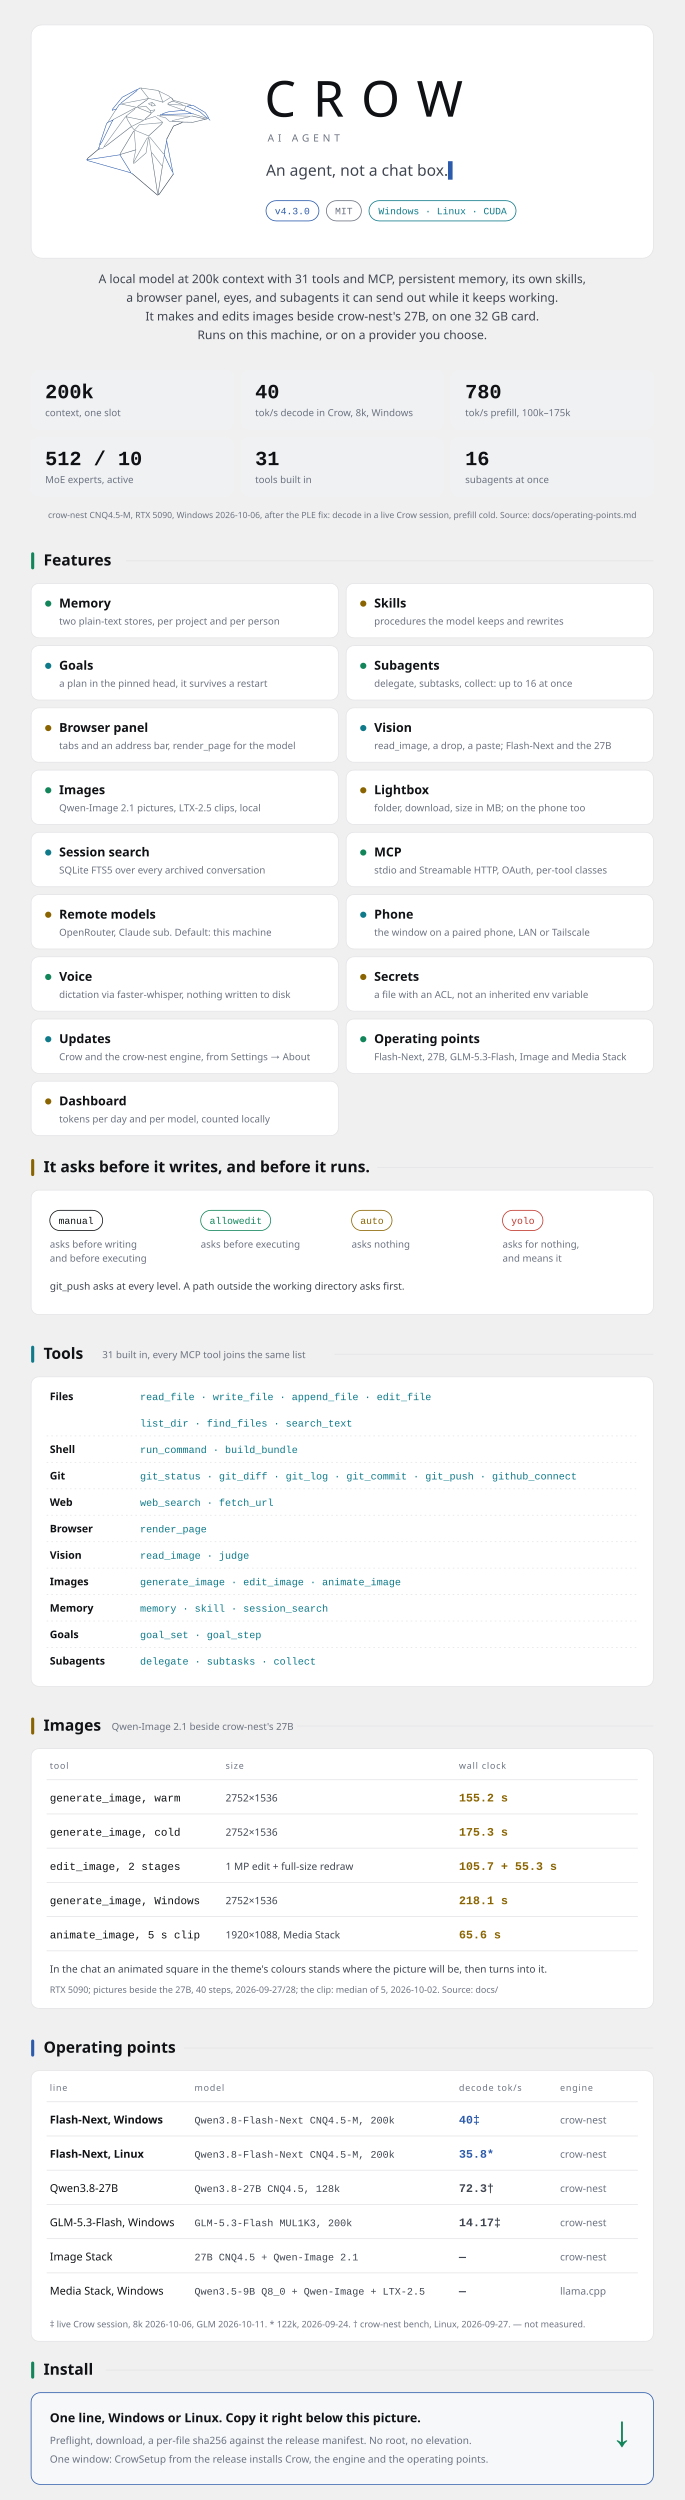
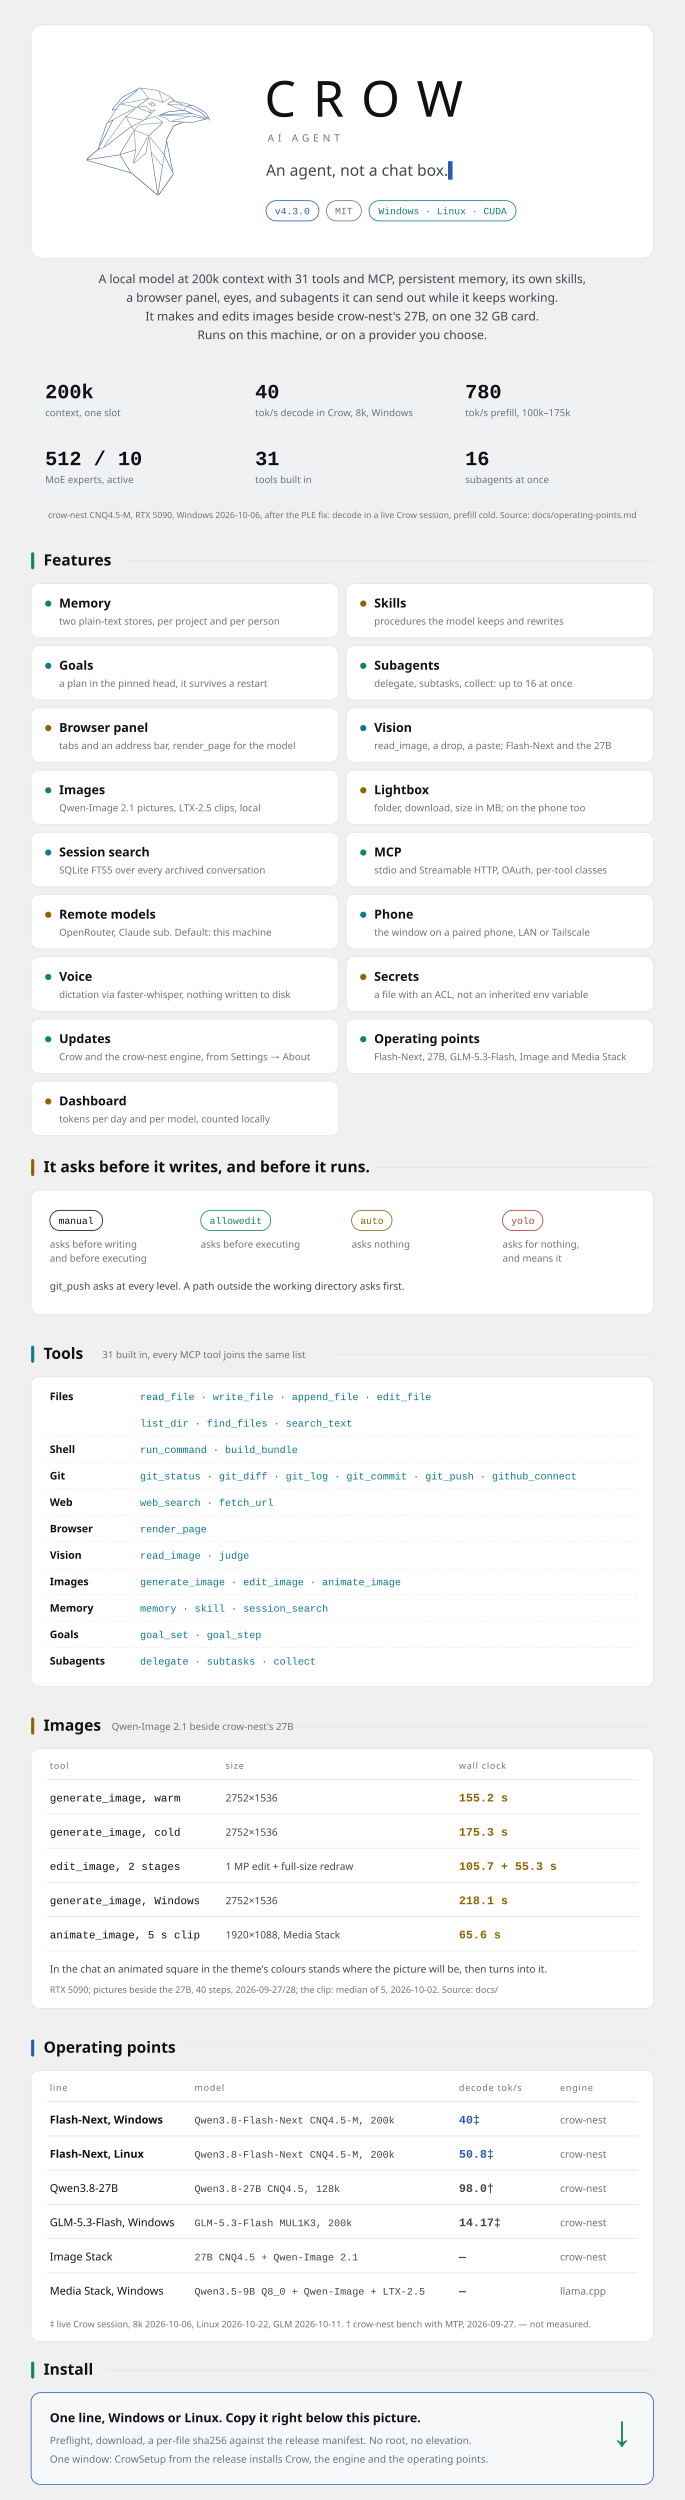
<svg xmlns="http://www.w3.org/2000/svg" viewBox="0 0 880 3214" width="880" height="3214" role="img" aria-label="Crow: an agent, not a chat box. Features, tools, images, operating points.">
  <rect x="40" y="32" width="800" height="300" rx="14" fill="#ffffff" stroke="#e4e4e7" />
  <g transform="translate(70 62) scale(0.235)">
    <g fill="none" stroke-width="3" stroke-linejoin="round" stroke-linecap="round">
      <path stroke="#283647" d="M642 273 650 285" />
      <path stroke="#283647" d="M699 404 693 409 651 426 615 496" />
      <path stroke="#283647" d="M239 554 183 601 178 610" />
      <path stroke="#283647" d="M650 689 573 799 567 802" />
      <path stroke="#283647" d="M428 688 563 803" />
      <path stroke="#576575" d="M508 281 457 317" />
      <path stroke="#576575" d="M647 289 622 301" />
      <path stroke="#576575" d="M526 361 498 385" />
      <path stroke="#576575" d="M755 371 820 386 823 389" />
      <path stroke="#576575" d="M833 387 823 389" />
      <path stroke="#576575" d="M823 389 758 405 699 404" />
      <path stroke="#576575" d="M644 399 699 404" />
      <path stroke="#576575" d="M587 414 515 480" />
      <path stroke="#576575" d="M417 431 283 534 272 539" />
      <path stroke="#576575" d="M436 453 433 454 362 573 360 581" />
      <path stroke="#576575" d="M445 556 360 581" />
      <path stroke="#576575" d="M530 572 564 793 567 794" />
      <path stroke="#576575" d="M591 643 567 794" />
      <path stroke="#576575" d="M563 803 567 802" />
      <path stroke="#576575" d="M567 794 567 802" />
      <path stroke="#7f8c98" d="M572 235 625 261 635 269" />
      <path stroke="#7f8c98" d="M635 269 593 295" />
      <path stroke="#7f8c98" d="M635 269 642 273" />
      <path stroke="#7f8c98" d="M510 276 508 281" />
      <path stroke="#7f8c98" d="M510 276 376 302 368 306" />
      <path stroke="#7f8c98" d="M622 301 620 307 624 307" />
      <path stroke="#7f8c98" d="M534 297 515 302 517 306 532 313" />
      <path stroke="#7f8c98" d="M624 307 625 310 698 336 700 340" />
      <path stroke="#7f8c98" d="M624 307 699 311" />
      <path stroke="#7f8c98" d="M437 335 396 368" />
      <path stroke="#7f8c98" d="M549 337 544 345 529 355" />
      <path stroke="#7f8c98" d="M549 337 525 342" />
      <path stroke="#7f8c98" d="M498 385 497 390" />
      <path stroke="#7f8c98" d="M578 367 739 372" />
      <path stroke="#7f8c98" d="M562 369 575 370" />
      <path stroke="#7f8c98" d="M575 370 579 374 607 380 629 400 644 399" />
      <path stroke="#7f8c98" d="M739 372 737 375 648 395 644 399" />
      <path stroke="#7f8c98" d="M739 372 755 371" />
      <path stroke="#7f8c98" d="M388 376 275 531 272 539" />
      <path stroke="#7f8c98" d="M497 390 485 394" />
      <path stroke="#7f8c98" d="M497 390 551 373 590 403 591 407" />
      <path stroke="#7f8c98" d="M591 407 587 414" />
      <path stroke="#7f8c98" d="M591 407 465 418 438 447" />
      <path stroke="#7f8c98" d="M422 430 437 447" />
      <path stroke="#7f8c98" d="M438 448 515 480" />
      <path stroke="#7f8c98" d="M436 453 445 556" />
      <path stroke="#7f8c98" d="M515 484 523 488 594 575 600 578" />
      <path stroke="#7f8c98" d="M514 491 518 497 530 572" />
      <path stroke="#7f8c98" d="M272 539 265 547 248 551" />
      <path stroke="#7f8c98" d="M243 545 248 551" />
      <path stroke="#7f8c98" d="M248 551 239 554" />
      <path stroke="#7f8c98" d="M445 556 434 608 434 622" />
      <path stroke="#7f8c98" d="M530 572 535 574 587 642 591 643" />
      <path stroke="#7f8c98" d="M601 586 591 643" />
      <path stroke="#75838b" d="M474 218 567 231 572 235" />
      <path stroke="#75838b" d="M474 218 475 223 515 274" />
      <path stroke="#75838b" d="M474 218 467 218" />
      <path stroke="#75838b" d="M572 235 593 295" />
      <path stroke="#75838b" d="M515 274 510 276" />
      <path stroke="#75838b" d="M515 274 593 295" />
      <path stroke="#75838b" d="M457 317 455 322" />
      <path stroke="#75838b" d="M650 285 743 309 747 313" />
      <path stroke="#75838b" d="M647 289 697 307 699 311" />
      <path stroke="#75838b" d="M534 297 532 313" />
      <path stroke="#75838b" d="M534 297 547 306 552 314 533 316 532 313" />
      <path stroke="#75838b" d="M368 306 447 323" />
      <path stroke="#75838b" d="M699 311 720 317" />
      <path stroke="#75838b" d="M720 317 708 340" />
      <path stroke="#75838b" d="M455 322 447 323" />
      <path stroke="#75838b" d="M447 323 438 331" />
      <path stroke="#75838b" d="M458 323 500 317 525 342" />
      <path stroke="#75838b" d="M458 323 461 327 528 354" />
      <path stroke="#75838b" d="M438 331 437 335" />
      <path stroke="#75838b" d="M396 368 393 375" />
      <path stroke="#75838b" d="M438 331 433 331 322 390" />
      <path stroke="#75838b" d="M338 333 292 405" />
      <path stroke="#75838b" d="M525 342 528 354" />
      <path stroke="#75838b" d="M529 355 526 361" />
      <path stroke="#75838b" d="M759 359 828 382" />
      <path stroke="#75838b" d="M393 375 401 394 422 428" />
      <path stroke="#75838b" d="M393 375 388 376" />
      <path stroke="#75838b" d="M393 375 485 394" />
      <path stroke="#75838b" d="M828 382 833 387" />
      <path stroke="#75838b" d="M485 394 484 397 422 428" />
      <path stroke="#75838b" d="M422 430 417 431" />
      <path stroke="#75838b" d="M514 488 506 493 434 622" />
      <path stroke="#75838b" d="M514 491 501 573 438 628 433 629" />
      <path stroke="#75838b" d="M434 622 433 629" />
      <path stroke="#2c5bac" d="M467 218 452 228" />
      <path stroke="#2c5bac" d="M452 228 449 234 366 298 363 305" />
      <path stroke="#2c5bac" d="M452 228 447 228 371 268 317 334 316 339" />
      <path stroke="#2c5bac" d="M363 305 355 308 338 333" />
      <path stroke="#2c5bac" d="M747 313 725 317" />
      <path stroke="#2c5bac" d="M747 313 761 314 825 352 843 380 844 386" />
      <path stroke="#2c5bac" d="M725 317 795 347 830 378" />
      <path stroke="#2c5bac" d="M322 390 319 394" />
      <path stroke="#2c5bac" d="M338 333 316 339" />
      <path stroke="#2c5bac" d="M700 340 623 348 592 358 591 361" />
      <path stroke="#2c5bac" d="M700 340 708 340" />
      <path stroke="#2c5bac" d="M708 340 745 354 747 358" />
      <path stroke="#2c5bac" d="M747 358 595 363 591 361" />
      <path stroke="#2c5bac" d="M747 358 759 359" />
      <path stroke="#2c5bac" d="M591 361 580 363 578 367" />
      <path stroke="#2c5bac" d="M830 378 836 380 838 386" />
      <path stroke="#2c5bac" d="M844 386 851 394" />
      <path stroke="#2c5bac" d="M319 394 262 508 249 528" />
      <path stroke="#2c5bac" d="M319 394 292 405" />
      <path stroke="#2c5bac" d="M615 496 614 508" />
      <path stroke="#2c5bac" d="M292 405 285 413 248 523 249 528" />
      <path stroke="#2c5bac" d="M614 508 600 578" />
      <path stroke="#2c5bac" d="M614 508 647 674" />
      <path stroke="#2c5bac" d="M249 528 243 545" />
      <path stroke="#2c5bac" d="M243 545 239 554" />
      <path stroke="#2c5bac" d="M600 578 601 586" />
      <path stroke="#2c5bac" d="M358 583 178 610" />
      <path stroke="#2c5bac" d="M358 583 415 675 416 681" />
      <path stroke="#2c5bac" d="M601 586 643 672 647 674" />
      <path stroke="#2c5bac" d="M178 610 179 614 416 681" />
      <path stroke="#2c5bac" d="M647 674 650 689" />
      <path stroke="#2c5bac" d="M416 681 428 688" />
    </g>
  </g>
  <text x="340" y="150" font-family="-apple-system,BlinkMacSystemFont,'Segoe UI','Noto Sans',Helvetica,Arial,sans-serif" font-size="64" font-weight="300" fill="#0f1114" text-anchor="start" letter-spacing="22">CROW</text>
  <text x="344" y="182" font-family="-apple-system,BlinkMacSystemFont,'Segoe UI','Noto Sans',Helvetica,Arial,sans-serif" font-size="13" font-weight="400" fill="#6b7280" text-anchor="start" letter-spacing="5">AI AGENT</text>
  <text x="342" y="226" font-family="-apple-system,BlinkMacSystemFont,'Segoe UI','Noto Sans',Helvetica,Arial,sans-serif" font-size="20" fill="#3f4550">An agent, not a chat box.<tspan fill="#2c5bac">▍<animate attributeName="opacity" values="1;1;0;0" keyTimes="0;.5;.5;1" dur="1.1s" repeatCount="indefinite" />
    </tspan>
  </text>
  <rect x="342" y="258" width="68" height="26" rx="13" fill="none" stroke="#2c5bac" />
  <text x="375.8" y="275.5" font-family="ui-monospace,SFMono-Regular,'SF Mono',Menlo,Consolas,'Liberation Mono',monospace" font-size="12.5" font-weight="400" fill="#2c5bac" text-anchor="middle" letter-spacing="0">v4.3.0</text>
  <rect x="419.6" y="258" width="45" height="26" rx="13" fill="none" stroke="#6b7280" />
  <text x="442.0" y="275.5" font-family="ui-monospace,SFMono-Regular,'SF Mono',Menlo,Consolas,'Liberation Mono',monospace" font-size="12.5" font-weight="400" fill="#6b7280" text-anchor="middle" letter-spacing="0">MIT</text>
  <rect x="474.4" y="258" width="189" height="26" rx="13" fill="none" stroke="#0e7a8a" />
  <text x="569.0" y="275.5" font-family="ui-monospace,SFMono-Regular,'SF Mono',Menlo,Consolas,'Liberation Mono',monospace" font-size="12.5" font-weight="400" fill="#0e7a8a" text-anchor="middle" letter-spacing="0">Windows · Linux · CUDA</text>
  <text x="440.0" y="364" font-family="-apple-system,BlinkMacSystemFont,'Segoe UI','Noto Sans',Helvetica,Arial,sans-serif" font-size="15.5" font-weight="400" fill="#3f4550" text-anchor="middle" letter-spacing="0">A local model at 200k context with 31 tools and MCP, persistent memory, its own skills,</text>
  <text x="440.0" y="388" font-family="-apple-system,BlinkMacSystemFont,'Segoe UI','Noto Sans',Helvetica,Arial,sans-serif" font-size="15.5" font-weight="400" fill="#3f4550" text-anchor="middle" letter-spacing="0">a browser panel, eyes, and subagents it can send out while it keeps working.</text>
  <text x="440.0" y="412" font-family="-apple-system,BlinkMacSystemFont,'Segoe UI','Noto Sans',Helvetica,Arial,sans-serif" font-size="15.5" font-weight="400" fill="#3f4550" text-anchor="middle" letter-spacing="0">It makes and edits images beside crow-nest's 27B, on one 32 GB card.</text>
  <text x="440.0" y="436" font-family="-apple-system,BlinkMacSystemFont,'Segoe UI','Noto Sans',Helvetica,Arial,sans-serif" font-size="15.5" font-weight="400" fill="#3f4550" text-anchor="middle" letter-spacing="0">Runs on this machine, or on a provider you choose.</text>
  <rect x="40" y="476" width="260" height="76" rx="10" fill="#f0f1f3" stroke="#f0f1f3" />
  <text x="58" y="512" font-family="ui-monospace,SFMono-Regular,'SF Mono',Menlo,Consolas,'Liberation Mono',monospace" font-size="26" font-weight="600" fill="#0f1114" text-anchor="start" letter-spacing="0">200k</text>
  <text x="58" y="535" font-family="-apple-system,BlinkMacSystemFont,'Segoe UI','Noto Sans',Helvetica,Arial,sans-serif" font-size="12.5" font-weight="400" fill="#6b7280" text-anchor="start" letter-spacing="0">context, one slot</text>
  <rect x="310" y="476" width="260" height="76" rx="10" fill="#f0f1f3" stroke="#f0f1f3" />
  <text x="328" y="512" font-family="ui-monospace,SFMono-Regular,'SF Mono',Menlo,Consolas,'Liberation Mono',monospace" font-size="26" font-weight="600" fill="#0f1114" text-anchor="start" letter-spacing="0">40</text>
  <text x="328" y="535" font-family="-apple-system,BlinkMacSystemFont,'Segoe UI','Noto Sans',Helvetica,Arial,sans-serif" font-size="12.5" font-weight="400" fill="#6b7280" text-anchor="start" letter-spacing="0">tok/s decode in Crow, 8k, Windows</text>
  <rect x="580" y="476" width="260" height="76" rx="10" fill="#f0f1f3" stroke="#f0f1f3" />
  <text x="598" y="512" font-family="ui-monospace,SFMono-Regular,'SF Mono',Menlo,Consolas,'Liberation Mono',monospace" font-size="26" font-weight="600" fill="#0f1114" text-anchor="start" letter-spacing="0">780</text>
  <text x="598" y="535" font-family="-apple-system,BlinkMacSystemFont,'Segoe UI','Noto Sans',Helvetica,Arial,sans-serif" font-size="12.5" font-weight="400" fill="#6b7280" text-anchor="start" letter-spacing="0">tok/s prefill, 100k–175k</text>
  <rect x="40" y="562" width="260" height="76" rx="10" fill="#f0f1f3" stroke="#f0f1f3" />
  <text x="58" y="598" font-family="ui-monospace,SFMono-Regular,'SF Mono',Menlo,Consolas,'Liberation Mono',monospace" font-size="26" font-weight="600" fill="#0f1114" text-anchor="start" letter-spacing="0">512 / 10</text>
  <text x="58" y="621" font-family="-apple-system,BlinkMacSystemFont,'Segoe UI','Noto Sans',Helvetica,Arial,sans-serif" font-size="12.5" font-weight="400" fill="#6b7280" text-anchor="start" letter-spacing="0">MoE experts, active</text>
  <rect x="310" y="562" width="260" height="76" rx="10" fill="#f0f1f3" stroke="#f0f1f3" />
  <text x="328" y="598" font-family="ui-monospace,SFMono-Regular,'SF Mono',Menlo,Consolas,'Liberation Mono',monospace" font-size="26" font-weight="600" fill="#0f1114" text-anchor="start" letter-spacing="0">31</text>
  <text x="328" y="621" font-family="-apple-system,BlinkMacSystemFont,'Segoe UI','Noto Sans',Helvetica,Arial,sans-serif" font-size="12.5" font-weight="400" fill="#6b7280" text-anchor="start" letter-spacing="0">tools built in</text>
  <rect x="580" y="562" width="260" height="76" rx="10" fill="#f0f1f3" stroke="#f0f1f3" />
  <text x="598" y="598" font-family="ui-monospace,SFMono-Regular,'SF Mono',Menlo,Consolas,'Liberation Mono',monospace" font-size="26" font-weight="600" fill="#0f1114" text-anchor="start" letter-spacing="0">16</text>
  <text x="598" y="621" font-family="-apple-system,BlinkMacSystemFont,'Segoe UI','Noto Sans',Helvetica,Arial,sans-serif" font-size="12.5" font-weight="400" fill="#6b7280" text-anchor="start" letter-spacing="0">subagents at once</text>
  <text x="440.0" y="666" font-family="-apple-system,BlinkMacSystemFont,'Segoe UI','Noto Sans',Helvetica,Arial,sans-serif" font-size="11" font-weight="400" fill="#6b7280" text-anchor="middle" letter-spacing="0">crow-nest CNQ4.5-M, RTX 5090, Windows 2026-10-06, after the PLE fix: decode in a live Crow session, prefill cold. Source: docs/operating-points.md</text>
  <rect x="40" y="710" width="4" height="22" rx="2" fill="#12855a" />
  <text x="56" y="727" font-family="-apple-system,BlinkMacSystemFont,'Segoe UI','Noto Sans',Helvetica,Arial,sans-serif" font-size="20" font-weight="600" fill="#0f1114" text-anchor="start" letter-spacing="0">Features</text>
  <line x1="162" y1="721" x2="840" y2="721" stroke="#e4e4e7" />
  <rect x="40" y="750" width="395" height="70" rx="10" fill="#ffffff" stroke="#e4e4e7" />
  <circle cx="62" cy="776" r="4" fill="#12855a" />
  <text x="76" y="781" font-family="-apple-system,BlinkMacSystemFont,'Segoe UI','Noto Sans',Helvetica,Arial,sans-serif" font-size="16" font-weight="600" fill="#0f1114" text-anchor="start" letter-spacing="0">Memory</text>
  <text x="76" y="803" font-family="-apple-system,BlinkMacSystemFont,'Segoe UI','Noto Sans',Helvetica,Arial,sans-serif" font-size="12.5" font-weight="400" fill="#6b7280" text-anchor="start" letter-spacing="0">two plain-text stores, per project and per person</text>
  <rect x="445" y="750" width="395" height="70" rx="10" fill="#ffffff" stroke="#e4e4e7" />
  <circle cx="467" cy="776" r="4" fill="#8a6400" />
  <text x="481" y="781" font-family="-apple-system,BlinkMacSystemFont,'Segoe UI','Noto Sans',Helvetica,Arial,sans-serif" font-size="16" font-weight="600" fill="#0f1114" text-anchor="start" letter-spacing="0">Skills</text>
  <text x="481" y="803" font-family="-apple-system,BlinkMacSystemFont,'Segoe UI','Noto Sans',Helvetica,Arial,sans-serif" font-size="12.5" font-weight="400" fill="#6b7280" text-anchor="start" letter-spacing="0">procedures the model keeps and rewrites</text>
  <rect x="40" y="830" width="395" height="70" rx="10" fill="#ffffff" stroke="#e4e4e7" />
  <circle cx="62" cy="856" r="4" fill="#0e7a8a" />
  <text x="76" y="861" font-family="-apple-system,BlinkMacSystemFont,'Segoe UI','Noto Sans',Helvetica,Arial,sans-serif" font-size="16" font-weight="600" fill="#0f1114" text-anchor="start" letter-spacing="0">Goals</text>
  <text x="76" y="883" font-family="-apple-system,BlinkMacSystemFont,'Segoe UI','Noto Sans',Helvetica,Arial,sans-serif" font-size="12.5" font-weight="400" fill="#6b7280" text-anchor="start" letter-spacing="0">a plan in the pinned head, it survives a restart</text>
  <rect x="445" y="830" width="395" height="70" rx="10" fill="#ffffff" stroke="#e4e4e7" />
  <circle cx="467" cy="856" r="4" fill="#12855a" />
  <text x="481" y="861" font-family="-apple-system,BlinkMacSystemFont,'Segoe UI','Noto Sans',Helvetica,Arial,sans-serif" font-size="16" font-weight="600" fill="#0f1114" text-anchor="start" letter-spacing="0">Subagents</text>
  <text x="481" y="883" font-family="-apple-system,BlinkMacSystemFont,'Segoe UI','Noto Sans',Helvetica,Arial,sans-serif" font-size="12.5" font-weight="400" fill="#6b7280" text-anchor="start" letter-spacing="0">delegate, subtasks, collect: up to 16 at once</text>
  <rect x="40" y="910" width="395" height="70" rx="10" fill="#ffffff" stroke="#e4e4e7" />
  <circle cx="62" cy="936" r="4" fill="#8a6400" />
  <text x="76" y="941" font-family="-apple-system,BlinkMacSystemFont,'Segoe UI','Noto Sans',Helvetica,Arial,sans-serif" font-size="16" font-weight="600" fill="#0f1114" text-anchor="start" letter-spacing="0">Browser panel</text>
  <text x="76" y="963" font-family="-apple-system,BlinkMacSystemFont,'Segoe UI','Noto Sans',Helvetica,Arial,sans-serif" font-size="12.5" font-weight="400" fill="#6b7280" text-anchor="start" letter-spacing="0">tabs and an address bar, render_page for the model</text>
  <rect x="445" y="910" width="395" height="70" rx="10" fill="#ffffff" stroke="#e4e4e7" />
  <circle cx="467" cy="936" r="4" fill="#0e7a8a" />
  <text x="481" y="941" font-family="-apple-system,BlinkMacSystemFont,'Segoe UI','Noto Sans',Helvetica,Arial,sans-serif" font-size="16" font-weight="600" fill="#0f1114" text-anchor="start" letter-spacing="0">Vision</text>
  <text x="481" y="963" font-family="-apple-system,BlinkMacSystemFont,'Segoe UI','Noto Sans',Helvetica,Arial,sans-serif" font-size="12.5" font-weight="400" fill="#6b7280" text-anchor="start" letter-spacing="0">read_image, a drop, a paste; Flash-Next and the 27B</text>
  <rect x="40" y="990" width="395" height="70" rx="10" fill="#ffffff" stroke="#e4e4e7" />
  <circle cx="62" cy="1016" r="4" fill="#12855a" />
  <text x="76" y="1021" font-family="-apple-system,BlinkMacSystemFont,'Segoe UI','Noto Sans',Helvetica,Arial,sans-serif" font-size="16" font-weight="600" fill="#0f1114" text-anchor="start" letter-spacing="0">Images</text>
  <text x="76" y="1043" font-family="-apple-system,BlinkMacSystemFont,'Segoe UI','Noto Sans',Helvetica,Arial,sans-serif" font-size="12.5" font-weight="400" fill="#6b7280" text-anchor="start" letter-spacing="0">Qwen-Image 2.1 pictures, LTX-2.5 clips, local</text>
  <rect x="445" y="990" width="395" height="70" rx="10" fill="#ffffff" stroke="#e4e4e7" />
  <circle cx="467" cy="1016" r="4" fill="#8a6400" />
  <text x="481" y="1021" font-family="-apple-system,BlinkMacSystemFont,'Segoe UI','Noto Sans',Helvetica,Arial,sans-serif" font-size="16" font-weight="600" fill="#0f1114" text-anchor="start" letter-spacing="0">Lightbox</text>
  <text x="481" y="1043" font-family="-apple-system,BlinkMacSystemFont,'Segoe UI','Noto Sans',Helvetica,Arial,sans-serif" font-size="12.5" font-weight="400" fill="#6b7280" text-anchor="start" letter-spacing="0">folder, download, size in MB; on the phone too</text>
  <rect x="40" y="1070" width="395" height="70" rx="10" fill="#ffffff" stroke="#e4e4e7" />
  <circle cx="62" cy="1096" r="4" fill="#0e7a8a" />
  <text x="76" y="1101" font-family="-apple-system,BlinkMacSystemFont,'Segoe UI','Noto Sans',Helvetica,Arial,sans-serif" font-size="16" font-weight="600" fill="#0f1114" text-anchor="start" letter-spacing="0">Session search</text>
  <text x="76" y="1123" font-family="-apple-system,BlinkMacSystemFont,'Segoe UI','Noto Sans',Helvetica,Arial,sans-serif" font-size="12.5" font-weight="400" fill="#6b7280" text-anchor="start" letter-spacing="0">SQLite FTS5 over every archived conversation</text>
  <rect x="445" y="1070" width="395" height="70" rx="10" fill="#ffffff" stroke="#e4e4e7" />
  <circle cx="467" cy="1096" r="4" fill="#12855a" />
  <text x="481" y="1101" font-family="-apple-system,BlinkMacSystemFont,'Segoe UI','Noto Sans',Helvetica,Arial,sans-serif" font-size="16" font-weight="600" fill="#0f1114" text-anchor="start" letter-spacing="0">MCP</text>
  <text x="481" y="1123" font-family="-apple-system,BlinkMacSystemFont,'Segoe UI','Noto Sans',Helvetica,Arial,sans-serif" font-size="12.5" font-weight="400" fill="#6b7280" text-anchor="start" letter-spacing="0">stdio and Streamable HTTP, OAuth, per-tool classes</text>
  <rect x="40" y="1150" width="395" height="70" rx="10" fill="#ffffff" stroke="#e4e4e7" />
  <circle cx="62" cy="1176" r="4" fill="#8a6400" />
  <text x="76" y="1181" font-family="-apple-system,BlinkMacSystemFont,'Segoe UI','Noto Sans',Helvetica,Arial,sans-serif" font-size="16" font-weight="600" fill="#0f1114" text-anchor="start" letter-spacing="0">Remote models</text>
  <text x="76" y="1203" font-family="-apple-system,BlinkMacSystemFont,'Segoe UI','Noto Sans',Helvetica,Arial,sans-serif" font-size="12.5" font-weight="400" fill="#6b7280" text-anchor="start" letter-spacing="0">OpenRouter, Claude sub. Default: this machine</text>
  <rect x="445" y="1150" width="395" height="70" rx="10" fill="#ffffff" stroke="#e4e4e7" />
  <circle cx="467" cy="1176" r="4" fill="#0e7a8a" />
  <text x="481" y="1181" font-family="-apple-system,BlinkMacSystemFont,'Segoe UI','Noto Sans',Helvetica,Arial,sans-serif" font-size="16" font-weight="600" fill="#0f1114" text-anchor="start" letter-spacing="0">Phone</text>
  <text x="481" y="1203" font-family="-apple-system,BlinkMacSystemFont,'Segoe UI','Noto Sans',Helvetica,Arial,sans-serif" font-size="12.5" font-weight="400" fill="#6b7280" text-anchor="start" letter-spacing="0">the window on a paired phone, LAN or Tailscale</text>
  <rect x="40" y="1230" width="395" height="70" rx="10" fill="#ffffff" stroke="#e4e4e7" />
  <circle cx="62" cy="1256" r="4" fill="#12855a" />
  <text x="76" y="1261" font-family="-apple-system,BlinkMacSystemFont,'Segoe UI','Noto Sans',Helvetica,Arial,sans-serif" font-size="16" font-weight="600" fill="#0f1114" text-anchor="start" letter-spacing="0">Voice</text>
  <text x="76" y="1283" font-family="-apple-system,BlinkMacSystemFont,'Segoe UI','Noto Sans',Helvetica,Arial,sans-serif" font-size="12.5" font-weight="400" fill="#6b7280" text-anchor="start" letter-spacing="0">dictation via faster-whisper, nothing written to disk</text>
  <rect x="445" y="1230" width="395" height="70" rx="10" fill="#ffffff" stroke="#e4e4e7" />
  <circle cx="467" cy="1256" r="4" fill="#8a6400" />
  <text x="481" y="1261" font-family="-apple-system,BlinkMacSystemFont,'Segoe UI','Noto Sans',Helvetica,Arial,sans-serif" font-size="16" font-weight="600" fill="#0f1114" text-anchor="start" letter-spacing="0">Secrets</text>
  <text x="481" y="1283" font-family="-apple-system,BlinkMacSystemFont,'Segoe UI','Noto Sans',Helvetica,Arial,sans-serif" font-size="12.5" font-weight="400" fill="#6b7280" text-anchor="start" letter-spacing="0">a file with an ACL, not an inherited env variable</text>
  <rect x="40" y="1310" width="395" height="70" rx="10" fill="#ffffff" stroke="#e4e4e7" />
  <circle cx="62" cy="1336" r="4" fill="#0e7a8a" />
  <text x="76" y="1341" font-family="-apple-system,BlinkMacSystemFont,'Segoe UI','Noto Sans',Helvetica,Arial,sans-serif" font-size="16" font-weight="600" fill="#0f1114" text-anchor="start" letter-spacing="0">Updates</text>
  <text x="76" y="1363" font-family="-apple-system,BlinkMacSystemFont,'Segoe UI','Noto Sans',Helvetica,Arial,sans-serif" font-size="12.5" font-weight="400" fill="#6b7280" text-anchor="start" letter-spacing="0">Crow and the crow-nest engine, from Settings → About</text>
  <rect x="445" y="1310" width="395" height="70" rx="10" fill="#ffffff" stroke="#e4e4e7" />
  <circle cx="467" cy="1336" r="4" fill="#12855a" />
  <text x="481" y="1341" font-family="-apple-system,BlinkMacSystemFont,'Segoe UI','Noto Sans',Helvetica,Arial,sans-serif" font-size="16" font-weight="600" fill="#0f1114" text-anchor="start" letter-spacing="0">Operating points</text>
  <text x="481" y="1363" font-family="-apple-system,BlinkMacSystemFont,'Segoe UI','Noto Sans',Helvetica,Arial,sans-serif" font-size="12.5" font-weight="400" fill="#6b7280" text-anchor="start" letter-spacing="0">Flash-Next, 27B, GLM-5.3-Flash, Image and Media Stack</text>
  <rect x="40" y="1390" width="395" height="70" rx="10" fill="#ffffff" stroke="#e4e4e7" />
  <circle cx="62" cy="1416" r="4" fill="#8a6400" />
  <text x="76" y="1421" font-family="-apple-system,BlinkMacSystemFont,'Segoe UI','Noto Sans',Helvetica,Arial,sans-serif" font-size="16" font-weight="600" fill="#0f1114" text-anchor="start" letter-spacing="0">Dashboard</text>
  <text x="76" y="1443" font-family="-apple-system,BlinkMacSystemFont,'Segoe UI','Noto Sans',Helvetica,Arial,sans-serif" font-size="12.5" font-weight="400" fill="#6b7280" text-anchor="start" letter-spacing="0">tokens per day and per model, counted locally</text>
  <rect x="40" y="1490" width="4" height="22" rx="2" fill="#8a6400" />
  <text x="56" y="1507" font-family="-apple-system,BlinkMacSystemFont,'Segoe UI','Noto Sans',Helvetica,Arial,sans-serif" font-size="20" font-weight="600" fill="#0f1114" text-anchor="start" letter-spacing="0">It asks before it writes, and before it runs.</text>
  <line x1="485" y1="1501" x2="840" y2="1501" stroke="#e4e4e7" />
  <rect x="40" y="1530" width="800" height="160" rx="10" fill="#ffffff" stroke="#e4e4e7" />
  <rect x="64" y="1556" width="68" height="26" rx="13" fill="none" stroke="#0f1114" />
  <text x="97.8" y="1573.5" font-family="ui-monospace,SFMono-Regular,'SF Mono',Menlo,Consolas,'Liberation Mono',monospace" font-size="12.5" font-weight="400" fill="#0f1114" text-anchor="middle" letter-spacing="0">manual</text>
  <text x="64" y="1604" font-family="-apple-system,BlinkMacSystemFont,'Segoe UI','Noto Sans',Helvetica,Arial,sans-serif" font-size="12.5" font-weight="400" fill="#6b7280" text-anchor="start" letter-spacing="0">asks before writing</text>
  <text x="64" y="1622" font-family="-apple-system,BlinkMacSystemFont,'Segoe UI','Noto Sans',Helvetica,Arial,sans-serif" font-size="12.5" font-weight="400" fill="#6b7280" text-anchor="start" letter-spacing="0">and before executing</text>
  <rect x="258" y="1556" width="90" height="26" rx="13" fill="none" stroke="#12855a" />
  <text x="303.2" y="1573.5" font-family="ui-monospace,SFMono-Regular,'SF Mono',Menlo,Consolas,'Liberation Mono',monospace" font-size="12.5" font-weight="400" fill="#12855a" text-anchor="middle" letter-spacing="0">allowedit</text>
  <text x="258" y="1604" font-family="-apple-system,BlinkMacSystemFont,'Segoe UI','Noto Sans',Helvetica,Arial,sans-serif" font-size="12.5" font-weight="400" fill="#6b7280" text-anchor="start" letter-spacing="0">asks before executing</text>
  <rect x="452" y="1556" width="52" height="26" rx="13" fill="none" stroke="#8a6400" />
  <text x="478.2" y="1573.5" font-family="ui-monospace,SFMono-Regular,'SF Mono',Menlo,Consolas,'Liberation Mono',monospace" font-size="12.5" font-weight="400" fill="#8a6400" text-anchor="middle" letter-spacing="0">auto</text>
  <text x="452" y="1604" font-family="-apple-system,BlinkMacSystemFont,'Segoe UI','Noto Sans',Helvetica,Arial,sans-serif" font-size="12.5" font-weight="400" fill="#6b7280" text-anchor="start" letter-spacing="0">asks nothing</text>
  <rect x="646" y="1556" width="52" height="26" rx="13" fill="none" stroke="#c0362b" />
  <text x="672.2" y="1573.5" font-family="ui-monospace,SFMono-Regular,'SF Mono',Menlo,Consolas,'Liberation Mono',monospace" font-size="12.5" font-weight="400" fill="#c0362b" text-anchor="middle" letter-spacing="0">yolo</text>
  <text x="646" y="1604" font-family="-apple-system,BlinkMacSystemFont,'Segoe UI','Noto Sans',Helvetica,Arial,sans-serif" font-size="12.5" font-weight="400" fill="#6b7280" text-anchor="start" letter-spacing="0">asks for nothing,</text>
  <text x="646" y="1622" font-family="-apple-system,BlinkMacSystemFont,'Segoe UI','Noto Sans',Helvetica,Arial,sans-serif" font-size="12.5" font-weight="400" fill="#6b7280" text-anchor="start" letter-spacing="0">and means it</text>
  <text x="64" y="1658" font-family="-apple-system,BlinkMacSystemFont,'Segoe UI','Noto Sans',Helvetica,Arial,sans-serif" font-size="13" font-weight="400" fill="#3f4550" text-anchor="start" letter-spacing="0">git_push asks at every level. A path outside the working directory asks first.</text>
  <rect x="40" y="1730" width="4" height="22" rx="2" fill="#0e7a8a" />
  <text x="56" y="1747" font-family="-apple-system,BlinkMacSystemFont,'Segoe UI','Noto Sans',Helvetica,Arial,sans-serif" font-size="20" font-weight="600" fill="#0f1114" text-anchor="start" letter-spacing="0">Tools</text>
  <text x="131.5" y="1746" font-family="-apple-system,BlinkMacSystemFont,'Segoe UI','Noto Sans',Helvetica,Arial,sans-serif" font-size="12.5" font-weight="400" fill="#6b7280" text-anchor="start" letter-spacing="0">31 built in, every MCP tool joins the same list</text>
  <line x1="430" y1="1741" x2="840" y2="1741" stroke="#e4e4e7" />
  <rect x="40" y="1770" width="800" height="398" rx="10" fill="#ffffff" stroke="#e4e4e7" />
  <text x="64" y="1800" font-family="-apple-system,BlinkMacSystemFont,'Segoe UI','Noto Sans',Helvetica,Arial,sans-serif" font-size="13.5" font-weight="600" fill="#0f1114" text-anchor="start" letter-spacing="0">Files</text>
  <text x="180" y="1800" font-family="ui-monospace,SFMono-Regular,'SF Mono',Menlo,Consolas,'Liberation Mono',monospace" font-size="13" font-weight="400" fill="#0e7a8a" text-anchor="start" letter-spacing="0">read_file · write_file · append_file · edit_file</text>
  <text x="64" y="1834" font-family="-apple-system,BlinkMacSystemFont,'Segoe UI','Noto Sans',Helvetica,Arial,sans-serif" font-size="13.5" font-weight="600" fill="#0f1114" text-anchor="start" letter-spacing="0" />
  <text x="180" y="1834" font-family="ui-monospace,SFMono-Regular,'SF Mono',Menlo,Consolas,'Liberation Mono',monospace" font-size="13" font-weight="400" fill="#0e7a8a" text-anchor="start" letter-spacing="0">list_dir · find_files · search_text</text>
  <line x1="60" y1="1846" x2="820" y2="1846" stroke="#e4e4e7" stroke-dasharray="2 4" />
  <text x="64" y="1868" font-family="-apple-system,BlinkMacSystemFont,'Segoe UI','Noto Sans',Helvetica,Arial,sans-serif" font-size="13.5" font-weight="600" fill="#0f1114" text-anchor="start" letter-spacing="0">Shell</text>
  <text x="180" y="1868" font-family="ui-monospace,SFMono-Regular,'SF Mono',Menlo,Consolas,'Liberation Mono',monospace" font-size="13" font-weight="400" fill="#0e7a8a" text-anchor="start" letter-spacing="0">run_command · build_bundle</text>
  <line x1="60" y1="1880" x2="820" y2="1880" stroke="#e4e4e7" stroke-dasharray="2 4" />
  <text x="64" y="1902" font-family="-apple-system,BlinkMacSystemFont,'Segoe UI','Noto Sans',Helvetica,Arial,sans-serif" font-size="13.5" font-weight="600" fill="#0f1114" text-anchor="start" letter-spacing="0">Git</text>
  <text x="180" y="1902" font-family="ui-monospace,SFMono-Regular,'SF Mono',Menlo,Consolas,'Liberation Mono',monospace" font-size="13" font-weight="400" fill="#0e7a8a" text-anchor="start" letter-spacing="0">git_status · git_diff · git_log · git_commit · git_push · github_connect</text>
  <line x1="60" y1="1914" x2="820" y2="1914" stroke="#e4e4e7" stroke-dasharray="2 4" />
  <text x="64" y="1936" font-family="-apple-system,BlinkMacSystemFont,'Segoe UI','Noto Sans',Helvetica,Arial,sans-serif" font-size="13.5" font-weight="600" fill="#0f1114" text-anchor="start" letter-spacing="0">Web</text>
  <text x="180" y="1936" font-family="ui-monospace,SFMono-Regular,'SF Mono',Menlo,Consolas,'Liberation Mono',monospace" font-size="13" font-weight="400" fill="#0e7a8a" text-anchor="start" letter-spacing="0">web_search · fetch_url</text>
  <line x1="60" y1="1948" x2="820" y2="1948" stroke="#e4e4e7" stroke-dasharray="2 4" />
  <text x="64" y="1970" font-family="-apple-system,BlinkMacSystemFont,'Segoe UI','Noto Sans',Helvetica,Arial,sans-serif" font-size="13.5" font-weight="600" fill="#0f1114" text-anchor="start" letter-spacing="0">Browser</text>
  <text x="180" y="1970" font-family="ui-monospace,SFMono-Regular,'SF Mono',Menlo,Consolas,'Liberation Mono',monospace" font-size="13" font-weight="400" fill="#0e7a8a" text-anchor="start" letter-spacing="0">render_page</text>
  <line x1="60" y1="1982" x2="820" y2="1982" stroke="#e4e4e7" stroke-dasharray="2 4" />
  <text x="64" y="2004" font-family="-apple-system,BlinkMacSystemFont,'Segoe UI','Noto Sans',Helvetica,Arial,sans-serif" font-size="13.5" font-weight="600" fill="#0f1114" text-anchor="start" letter-spacing="0">Vision</text>
  <text x="180" y="2004" font-family="ui-monospace,SFMono-Regular,'SF Mono',Menlo,Consolas,'Liberation Mono',monospace" font-size="13" font-weight="400" fill="#0e7a8a" text-anchor="start" letter-spacing="0">read_image · judge</text>
  <line x1="60" y1="2016" x2="820" y2="2016" stroke="#e4e4e7" stroke-dasharray="2 4" />
  <text x="64" y="2038" font-family="-apple-system,BlinkMacSystemFont,'Segoe UI','Noto Sans',Helvetica,Arial,sans-serif" font-size="13.5" font-weight="600" fill="#0f1114" text-anchor="start" letter-spacing="0">Images</text>
  <text x="180" y="2038" font-family="ui-monospace,SFMono-Regular,'SF Mono',Menlo,Consolas,'Liberation Mono',monospace" font-size="13" font-weight="400" fill="#0e7a8a" text-anchor="start" letter-spacing="0">generate_image · edit_image · animate_image</text>
  <line x1="60" y1="2050" x2="820" y2="2050" stroke="#e4e4e7" stroke-dasharray="2 4" />
  <text x="64" y="2072" font-family="-apple-system,BlinkMacSystemFont,'Segoe UI','Noto Sans',Helvetica,Arial,sans-serif" font-size="13.5" font-weight="600" fill="#0f1114" text-anchor="start" letter-spacing="0">Memory</text>
  <text x="180" y="2072" font-family="ui-monospace,SFMono-Regular,'SF Mono',Menlo,Consolas,'Liberation Mono',monospace" font-size="13" font-weight="400" fill="#0e7a8a" text-anchor="start" letter-spacing="0">memory · skill · session_search</text>
  <line x1="60" y1="2084" x2="820" y2="2084" stroke="#e4e4e7" stroke-dasharray="2 4" />
  <text x="64" y="2106" font-family="-apple-system,BlinkMacSystemFont,'Segoe UI','Noto Sans',Helvetica,Arial,sans-serif" font-size="13.5" font-weight="600" fill="#0f1114" text-anchor="start" letter-spacing="0">Goals</text>
  <text x="180" y="2106" font-family="ui-monospace,SFMono-Regular,'SF Mono',Menlo,Consolas,'Liberation Mono',monospace" font-size="13" font-weight="400" fill="#0e7a8a" text-anchor="start" letter-spacing="0">goal_set · goal_step</text>
  <line x1="60" y1="2118" x2="820" y2="2118" stroke="#e4e4e7" stroke-dasharray="2 4" />
  <text x="64" y="2140" font-family="-apple-system,BlinkMacSystemFont,'Segoe UI','Noto Sans',Helvetica,Arial,sans-serif" font-size="13.5" font-weight="600" fill="#0f1114" text-anchor="start" letter-spacing="0">Subagents</text>
  <text x="180" y="2140" font-family="ui-monospace,SFMono-Regular,'SF Mono',Menlo,Consolas,'Liberation Mono',monospace" font-size="13" font-weight="400" fill="#0e7a8a" text-anchor="start" letter-spacing="0">delegate · subtasks · collect</text>
  <rect x="40" y="2208" width="4" height="22" rx="2" fill="#8a6400" />
  <text x="56" y="2225" font-family="-apple-system,BlinkMacSystemFont,'Segoe UI','Noto Sans',Helvetica,Arial,sans-serif" font-size="20" font-weight="600" fill="#0f1114" text-anchor="start" letter-spacing="0">Images</text>
  <text x="143.5" y="2224" font-family="-apple-system,BlinkMacSystemFont,'Segoe UI','Noto Sans',Helvetica,Arial,sans-serif" font-size="12.5" font-weight="400" fill="#6b7280" text-anchor="start" letter-spacing="0">Qwen-Image 2.1 beside crow-nest's 27B</text>
  <line x1="382" y1="2219" x2="840" y2="2219" stroke="#e4e4e7" />
  <rect x="40" y="2248" width="800" height="334" rx="10" fill="#ffffff" stroke="#e4e4e7" />
  <text x="64" y="2274" font-family="-apple-system,BlinkMacSystemFont,'Segoe UI','Noto Sans',Helvetica,Arial,sans-serif" font-size="11.5" font-weight="400" fill="#6b7280" text-anchor="start" letter-spacing="1">tool</text>
  <text x="290" y="2274" font-family="-apple-system,BlinkMacSystemFont,'Segoe UI','Noto Sans',Helvetica,Arial,sans-serif" font-size="11.5" font-weight="400" fill="#6b7280" text-anchor="start" letter-spacing="1">size</text>
  <text x="590" y="2274" font-family="-apple-system,BlinkMacSystemFont,'Segoe UI','Noto Sans',Helvetica,Arial,sans-serif" font-size="11.5" font-weight="400" fill="#6b7280" text-anchor="start" letter-spacing="1">wall clock</text>
  <line x1="60" y1="2288" x2="820" y2="2288" stroke="#e4e4e7" />
  <text x="64" y="2316" font-family="ui-monospace,SFMono-Regular,'SF Mono',Menlo,Consolas,'Liberation Mono',monospace" font-size="14" font-weight="400" fill="#0f1114" text-anchor="start" letter-spacing="0">generate_image, warm</text>
  <text x="290" y="2316" font-family="-apple-system,BlinkMacSystemFont,'Segoe UI','Noto Sans',Helvetica,Arial,sans-serif" font-size="13" font-weight="400" fill="#3f4550" text-anchor="start" letter-spacing="0">2752×1536</text>
  <text x="590" y="2316" font-family="ui-monospace,SFMono-Regular,'SF Mono',Menlo,Consolas,'Liberation Mono',monospace" font-size="15" font-weight="600" fill="#8a6400" text-anchor="start" letter-spacing="0">155.2 s</text>
  <line x1="60" y1="2332" x2="820" y2="2332" stroke="#e4e4e7" />
  <text x="64" y="2360" font-family="ui-monospace,SFMono-Regular,'SF Mono',Menlo,Consolas,'Liberation Mono',monospace" font-size="14" font-weight="400" fill="#0f1114" text-anchor="start" letter-spacing="0">generate_image, cold</text>
  <text x="290" y="2360" font-family="-apple-system,BlinkMacSystemFont,'Segoe UI','Noto Sans',Helvetica,Arial,sans-serif" font-size="13" font-weight="400" fill="#3f4550" text-anchor="start" letter-spacing="0">2752×1536</text>
  <text x="590" y="2360" font-family="ui-monospace,SFMono-Regular,'SF Mono',Menlo,Consolas,'Liberation Mono',monospace" font-size="15" font-weight="600" fill="#8a6400" text-anchor="start" letter-spacing="0">175.3 s</text>
  <line x1="60" y1="2376" x2="820" y2="2376" stroke="#e4e4e7" />
  <text x="64" y="2404" font-family="ui-monospace,SFMono-Regular,'SF Mono',Menlo,Consolas,'Liberation Mono',monospace" font-size="14" font-weight="400" fill="#0f1114" text-anchor="start" letter-spacing="0">edit_image, 2 stages</text>
  <text x="290" y="2404" font-family="-apple-system,BlinkMacSystemFont,'Segoe UI','Noto Sans',Helvetica,Arial,sans-serif" font-size="13" font-weight="400" fill="#3f4550" text-anchor="start" letter-spacing="0">1 MP edit + full-size redraw</text>
  <text x="590" y="2404" font-family="ui-monospace,SFMono-Regular,'SF Mono',Menlo,Consolas,'Liberation Mono',monospace" font-size="15" font-weight="600" fill="#8a6400" text-anchor="start" letter-spacing="0">105.7 + 55.3 s</text>
  <line x1="60" y1="2420" x2="820" y2="2420" stroke="#e4e4e7" />
  <text x="64" y="2448" font-family="ui-monospace,SFMono-Regular,'SF Mono',Menlo,Consolas,'Liberation Mono',monospace" font-size="14" font-weight="400" fill="#0f1114" text-anchor="start" letter-spacing="0">generate_image, Windows</text>
  <text x="290" y="2448" font-family="-apple-system,BlinkMacSystemFont,'Segoe UI','Noto Sans',Helvetica,Arial,sans-serif" font-size="13" font-weight="400" fill="#3f4550" text-anchor="start" letter-spacing="0">2752×1536</text>
  <text x="590" y="2448" font-family="ui-monospace,SFMono-Regular,'SF Mono',Menlo,Consolas,'Liberation Mono',monospace" font-size="15" font-weight="600" fill="#8a6400" text-anchor="start" letter-spacing="0">218.1 s</text>
  <line x1="60" y1="2464" x2="820" y2="2464" stroke="#e4e4e7" />
  <text x="64" y="2492" font-family="ui-monospace,SFMono-Regular,'SF Mono',Menlo,Consolas,'Liberation Mono',monospace" font-size="14" font-weight="400" fill="#0f1114" text-anchor="start" letter-spacing="0">animate_image, 5 s clip</text>
  <text x="290" y="2492" font-family="-apple-system,BlinkMacSystemFont,'Segoe UI','Noto Sans',Helvetica,Arial,sans-serif" font-size="13" font-weight="400" fill="#3f4550" text-anchor="start" letter-spacing="0">1920×1088, Media Stack</text>
  <text x="590" y="2492" font-family="ui-monospace,SFMono-Regular,'SF Mono',Menlo,Consolas,'Liberation Mono',monospace" font-size="15" font-weight="600" fill="#8a6400" text-anchor="start" letter-spacing="0">65.6 s</text>
  <line x1="60" y1="2508" x2="820" y2="2508" stroke="#e4e4e7" />
  <text x="64" y="2536" font-family="-apple-system,BlinkMacSystemFont,'Segoe UI','Noto Sans',Helvetica,Arial,sans-serif" font-size="13" font-weight="400" fill="#3f4550" text-anchor="start" letter-spacing="0">In the chat an animated square in the theme's colours stands where the picture will be, then turns into it.</text>
  <text x="64" y="2562" font-family="-apple-system,BlinkMacSystemFont,'Segoe UI','Noto Sans',Helvetica,Arial,sans-serif" font-size="11.5" font-weight="400" fill="#6b7280" text-anchor="start" letter-spacing="0">RTX 5090; pictures beside the 27B, 40 steps, 2026-09-27/28; the clip: median of 5, 2026-10-02. Source: docs/</text>
  <rect x="40" y="2622" width="4" height="22" rx="2" fill="#2c5bac" />
  <text x="56" y="2639" font-family="-apple-system,BlinkMacSystemFont,'Segoe UI','Noto Sans',Helvetica,Arial,sans-serif" font-size="20" font-weight="600" fill="#0f1114" text-anchor="start" letter-spacing="0">Operating points</text>
  <line x1="236" y1="2633" x2="840" y2="2633" stroke="#e4e4e7" />
  <rect x="40" y="2662" width="800" height="348" rx="10" fill="#ffffff" stroke="#e4e4e7" />
  <text x="64" y="2688" font-family="-apple-system,BlinkMacSystemFont,'Segoe UI','Noto Sans',Helvetica,Arial,sans-serif" font-size="11.5" font-weight="400" fill="#6b7280" text-anchor="start" letter-spacing="1">line</text>
  <text x="250" y="2688" font-family="-apple-system,BlinkMacSystemFont,'Segoe UI','Noto Sans',Helvetica,Arial,sans-serif" font-size="11.5" font-weight="400" fill="#6b7280" text-anchor="start" letter-spacing="1">model</text>
  <text x="590" y="2688" font-family="-apple-system,BlinkMacSystemFont,'Segoe UI','Noto Sans',Helvetica,Arial,sans-serif" font-size="11.5" font-weight="400" fill="#6b7280" text-anchor="start" letter-spacing="1">decode tok/s</text>
  <text x="720" y="2688" font-family="-apple-system,BlinkMacSystemFont,'Segoe UI','Noto Sans',Helvetica,Arial,sans-serif" font-size="11.5" font-weight="400" fill="#6b7280" text-anchor="start" letter-spacing="1">engine</text>
  <line x1="60" y1="2702" x2="820" y2="2702" stroke="#e4e4e7" />
  <text x="64" y="2730" font-family="-apple-system,BlinkMacSystemFont,'Segoe UI','Noto Sans',Helvetica,Arial,sans-serif" font-size="14" font-weight="600" fill="#0f1114" text-anchor="start" letter-spacing="0">Flash-Next, Windows</text>
  <text x="250" y="2730" font-family="ui-monospace,SFMono-Regular,'SF Mono',Menlo,Consolas,'Liberation Mono',monospace" font-size="13" font-weight="400" fill="#3f4550" text-anchor="start" letter-spacing="0">Qwen3.8-Flash-Next CNQ4.5-M, 200k</text>
  <text x="590" y="2730" font-family="ui-monospace,SFMono-Regular,'SF Mono',Menlo,Consolas,'Liberation Mono',monospace" font-size="15" font-weight="600" fill="#2c5bac" text-anchor="start" letter-spacing="0">40‡</text>
  <text x="720" y="2730" font-family="-apple-system,BlinkMacSystemFont,'Segoe UI','Noto Sans',Helvetica,Arial,sans-serif" font-size="13" font-weight="400" fill="#6b7280" text-anchor="start" letter-spacing="0">crow-nest</text>
  <line x1="60" y1="2746" x2="820" y2="2746" stroke="#e4e4e7" />
  <text x="64" y="2774" font-family="-apple-system,BlinkMacSystemFont,'Segoe UI','Noto Sans',Helvetica,Arial,sans-serif" font-size="14" font-weight="600" fill="#0f1114" text-anchor="start" letter-spacing="0">Flash-Next, Linux</text>
  <text x="250" y="2774" font-family="ui-monospace,SFMono-Regular,'SF Mono',Menlo,Consolas,'Liberation Mono',monospace" font-size="13" font-weight="400" fill="#3f4550" text-anchor="start" letter-spacing="0">Qwen3.8-Flash-Next CNQ4.5-M, 200k</text>
-   <text x="590" y="2774" font-family="ui-monospace,SFMono-Regular,'SF Mono',Menlo,Consolas,'Liberation Mono',monospace" font-size="15" font-weight="600" fill="#2c5bac" text-anchor="start" letter-spacing="0">35.8*</text>
+   <text x="590" y="2774" font-family="ui-monospace,SFMono-Regular,'SF Mono',Menlo,Consolas,'Liberation Mono',monospace" font-size="15" font-weight="600" fill="#2c5bac" text-anchor="start" letter-spacing="0">50.8‡</text>
  <text x="720" y="2774" font-family="-apple-system,BlinkMacSystemFont,'Segoe UI','Noto Sans',Helvetica,Arial,sans-serif" font-size="13" font-weight="400" fill="#6b7280" text-anchor="start" letter-spacing="0">crow-nest</text>
  <line x1="60" y1="2790" x2="820" y2="2790" stroke="#e4e4e7" />
  <text x="64" y="2818" font-family="-apple-system,BlinkMacSystemFont,'Segoe UI','Noto Sans',Helvetica,Arial,sans-serif" font-size="14" font-weight="400" fill="#0f1114" text-anchor="start" letter-spacing="0">Qwen3.8-27B</text>
  <text x="250" y="2818" font-family="ui-monospace,SFMono-Regular,'SF Mono',Menlo,Consolas,'Liberation Mono',monospace" font-size="13" font-weight="400" fill="#3f4550" text-anchor="start" letter-spacing="0">Qwen3.8-27B CNQ4.5, 128k</text>
-   <text x="590" y="2818" font-family="ui-monospace,SFMono-Regular,'SF Mono',Menlo,Consolas,'Liberation Mono',monospace" font-size="15" font-weight="600" fill="#3f4550" text-anchor="start" letter-spacing="0">72.3†</text>
+   <text x="590" y="2818" font-family="ui-monospace,SFMono-Regular,'SF Mono',Menlo,Consolas,'Liberation Mono',monospace" font-size="15" font-weight="600" fill="#3f4550" text-anchor="start" letter-spacing="0">98.0†</text>
  <text x="720" y="2818" font-family="-apple-system,BlinkMacSystemFont,'Segoe UI','Noto Sans',Helvetica,Arial,sans-serif" font-size="13" font-weight="400" fill="#6b7280" text-anchor="start" letter-spacing="0">crow-nest</text>
  <line x1="60" y1="2834" x2="820" y2="2834" stroke="#e4e4e7" />
  <text x="64" y="2862" font-family="-apple-system,BlinkMacSystemFont,'Segoe UI','Noto Sans',Helvetica,Arial,sans-serif" font-size="14" font-weight="400" fill="#0f1114" text-anchor="start" letter-spacing="0">GLM-5.3-Flash, Windows</text>
  <text x="250" y="2862" font-family="ui-monospace,SFMono-Regular,'SF Mono',Menlo,Consolas,'Liberation Mono',monospace" font-size="13" font-weight="400" fill="#3f4550" text-anchor="start" letter-spacing="0">GLM-5.3-Flash MUL1K3, 200k</text>
  <text x="590" y="2862" font-family="ui-monospace,SFMono-Regular,'SF Mono',Menlo,Consolas,'Liberation Mono',monospace" font-size="15" font-weight="600" fill="#3f4550" text-anchor="start" letter-spacing="0">14.17‡</text>
  <text x="720" y="2862" font-family="-apple-system,BlinkMacSystemFont,'Segoe UI','Noto Sans',Helvetica,Arial,sans-serif" font-size="13" font-weight="400" fill="#6b7280" text-anchor="start" letter-spacing="0">crow-nest</text>
  <line x1="60" y1="2878" x2="820" y2="2878" stroke="#e4e4e7" />
  <text x="64" y="2906" font-family="-apple-system,BlinkMacSystemFont,'Segoe UI','Noto Sans',Helvetica,Arial,sans-serif" font-size="14" font-weight="400" fill="#0f1114" text-anchor="start" letter-spacing="0">Image Stack</text>
  <text x="250" y="2906" font-family="ui-monospace,SFMono-Regular,'SF Mono',Menlo,Consolas,'Liberation Mono',monospace" font-size="13" font-weight="400" fill="#3f4550" text-anchor="start" letter-spacing="0">27B CNQ4.5 + Qwen-Image 2.1</text>
  <text x="590" y="2906" font-family="ui-monospace,SFMono-Regular,'SF Mono',Menlo,Consolas,'Liberation Mono',monospace" font-size="15" font-weight="600" fill="#3f4550" text-anchor="start" letter-spacing="0">—</text>
  <text x="720" y="2906" font-family="-apple-system,BlinkMacSystemFont,'Segoe UI','Noto Sans',Helvetica,Arial,sans-serif" font-size="13" font-weight="400" fill="#6b7280" text-anchor="start" letter-spacing="0">crow-nest</text>
  <line x1="60" y1="2922" x2="820" y2="2922" stroke="#e4e4e7" />
  <text x="64" y="2950" font-family="-apple-system,BlinkMacSystemFont,'Segoe UI','Noto Sans',Helvetica,Arial,sans-serif" font-size="14" font-weight="400" fill="#0f1114" text-anchor="start" letter-spacing="0">Media Stack, Windows</text>
  <text x="250" y="2950" font-family="ui-monospace,SFMono-Regular,'SF Mono',Menlo,Consolas,'Liberation Mono',monospace" font-size="13" font-weight="400" fill="#3f4550" text-anchor="start" letter-spacing="0">Qwen3.5-9B Q8_0 + Qwen-Image + LTX-2.5</text>
  <text x="590" y="2950" font-family="ui-monospace,SFMono-Regular,'SF Mono',Menlo,Consolas,'Liberation Mono',monospace" font-size="15" font-weight="600" fill="#3f4550" text-anchor="start" letter-spacing="0">—</text>
  <text x="720" y="2950" font-family="-apple-system,BlinkMacSystemFont,'Segoe UI','Noto Sans',Helvetica,Arial,sans-serif" font-size="13" font-weight="400" fill="#6b7280" text-anchor="start" letter-spacing="0">llama.cpp</text>
-   <text x="64" y="2992" font-family="-apple-system,BlinkMacSystemFont,'Segoe UI','Noto Sans',Helvetica,Arial,sans-serif" font-size="11.5" font-weight="400" fill="#6b7280" text-anchor="start" letter-spacing="0">‡ live Crow session, 8k 2026-10-06, GLM 2026-10-11. * 122k, 2026-09-24. † crow-nest bench, Linux, 2026-09-27. — not measured.</text>
+   <text x="64" y="2992" font-family="-apple-system,BlinkMacSystemFont,'Segoe UI','Noto Sans',Helvetica,Arial,sans-serif" font-size="11.5" font-weight="400" fill="#6b7280" text-anchor="start" letter-spacing="0">‡ live Crow session, 8k 2026-10-06, Linux 2026-10-22, GLM 2026-10-11. † crow-nest bench with MTP, 2026-09-27. — not measured.</text>
  <rect x="40" y="3036" width="4" height="22" rx="2" fill="#12855a" />
  <text x="56" y="3053" font-family="-apple-system,BlinkMacSystemFont,'Segoe UI','Noto Sans',Helvetica,Arial,sans-serif" font-size="20" font-weight="600" fill="#0f1114" text-anchor="start" letter-spacing="0">Install</text>
  <line x1="136" y1="3047" x2="840" y2="3047" stroke="#e4e4e7" />
  <rect x="40" y="3076" width="800" height="118" rx="12" fill="#f6f8fa" stroke="#2c5bac" />
  <text x="64" y="3114" font-family="-apple-system,BlinkMacSystemFont,'Segoe UI','Noto Sans',Helvetica,Arial,sans-serif" font-size="16" font-weight="600" fill="#0f1114" text-anchor="start" letter-spacing="0">One line, Windows or Linux. Copy it right below this picture.</text>
  <text x="64" y="3142" font-family="-apple-system,BlinkMacSystemFont,'Segoe UI','Noto Sans',Helvetica,Arial,sans-serif" font-size="13" font-weight="400" fill="#6b7280" text-anchor="start" letter-spacing="0">Preflight, download, a per-file sha256 against the release manifest. No root, no elevation.</text>
  <text x="64" y="3166" font-family="-apple-system,BlinkMacSystemFont,'Segoe UI','Noto Sans',Helvetica,Arial,sans-serif" font-size="13" font-weight="400" fill="#6b7280" text-anchor="start" letter-spacing="0">One window: CrowSetup from the release installs Crow, the engine and the operating points.</text>
  <text x="810" y="3142" font-family="-apple-system,BlinkMacSystemFont,'Segoe UI','Noto Sans',Helvetica,Arial,sans-serif" font-size="40" font-weight="400" fill="#12855a" text-anchor="end" letter-spacing="0">↓</text>
</svg>
